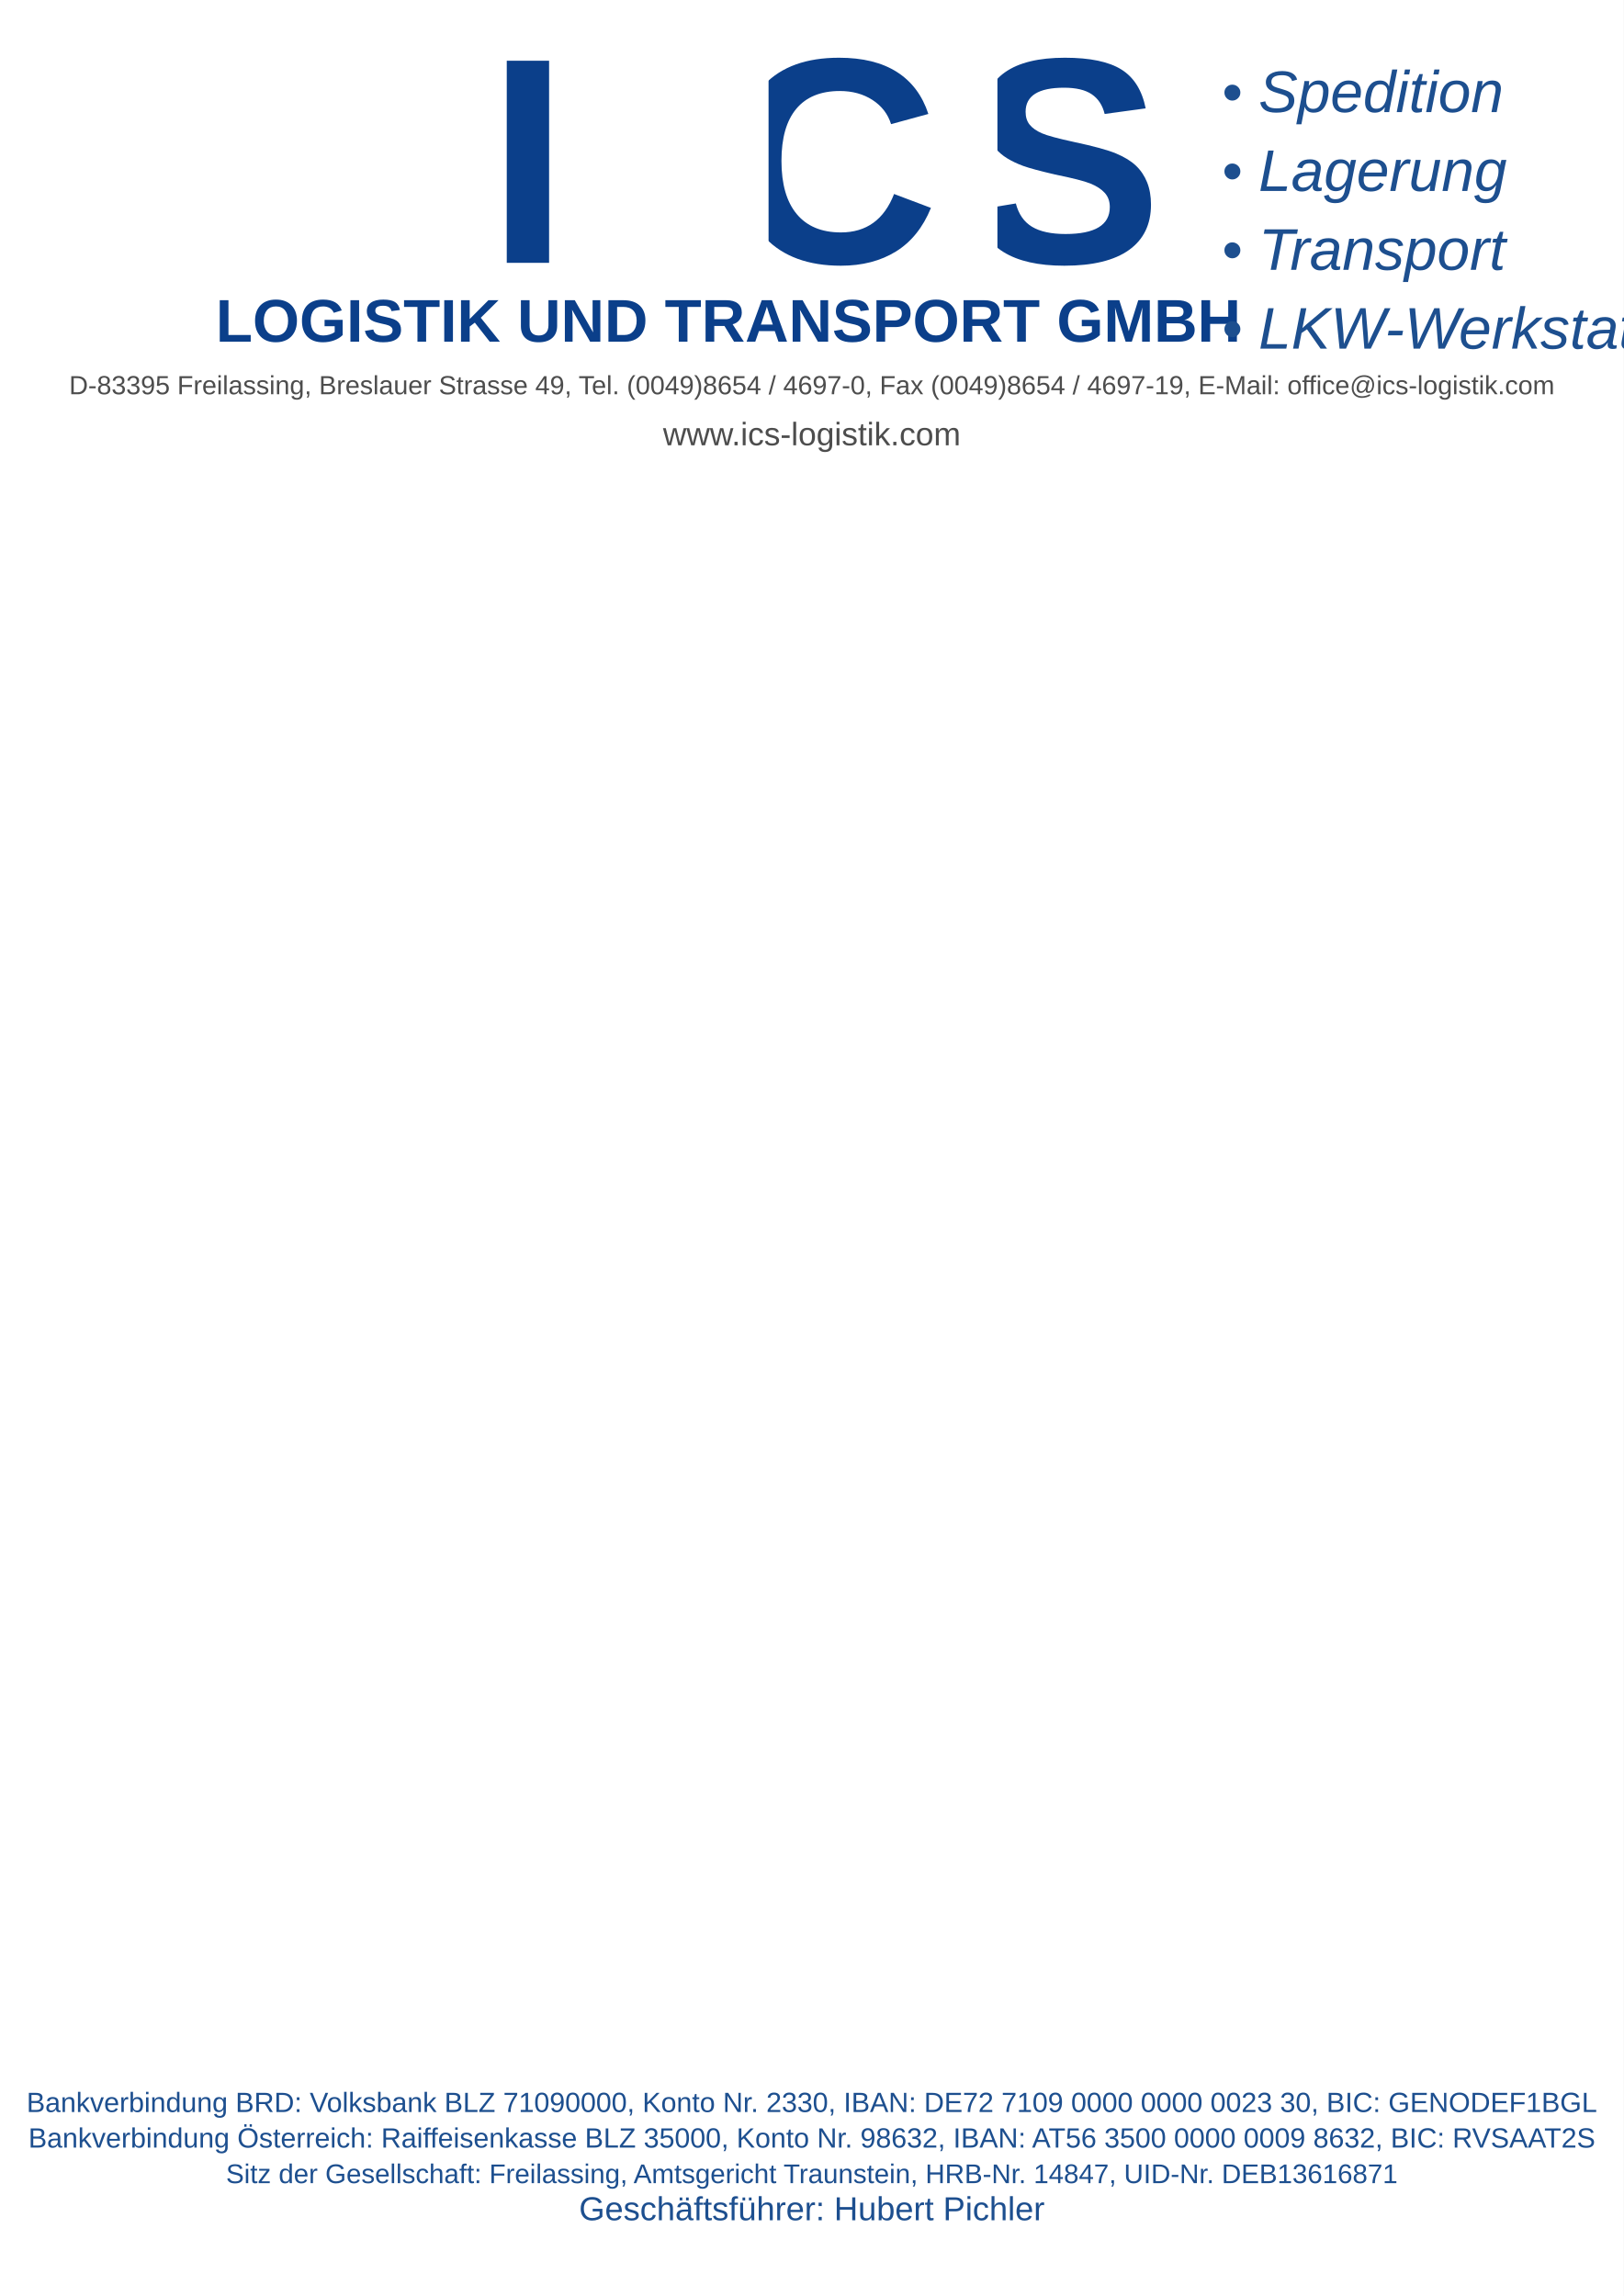
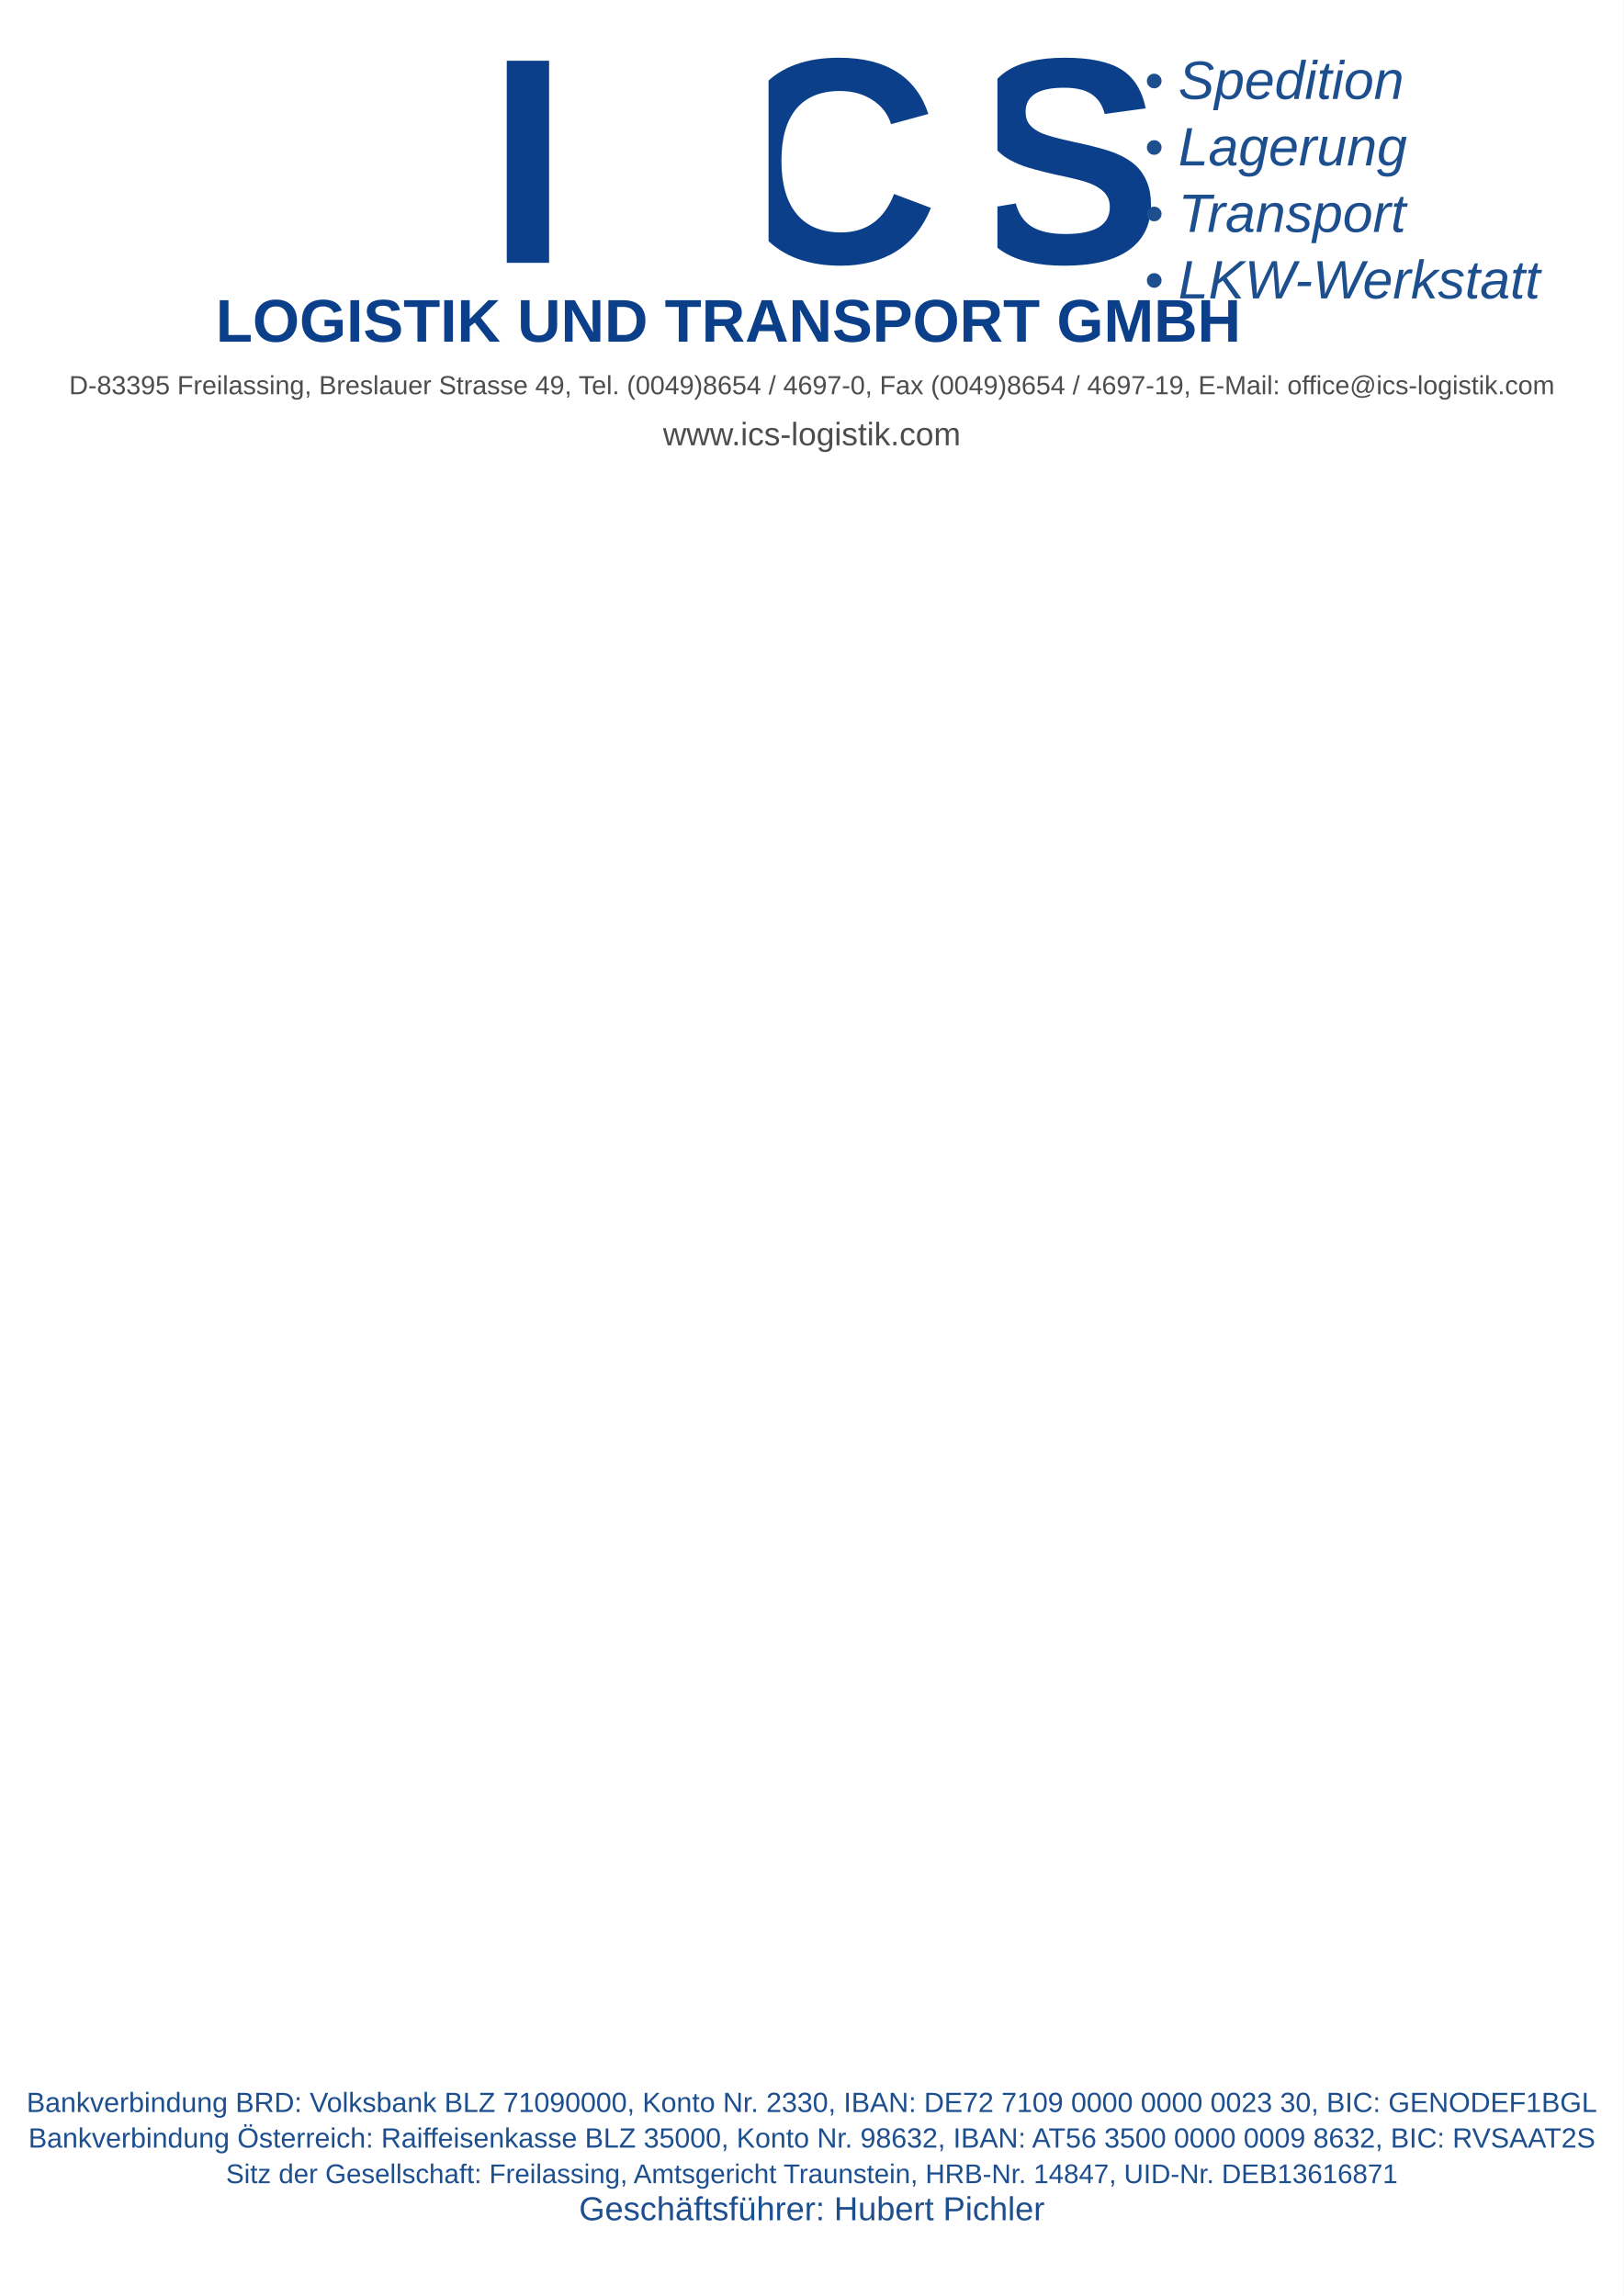
<svg xmlns="http://www.w3.org/2000/svg" viewBox="0 0 2100 2970" width="2100" height="2970">
  <defs>
    <style>
      .logoBlue { fill:#0b3f8a; font-family: "Montserrat ExtraBold", Montserrat, "Arial Black", Arial, Helvetica, sans-serif; font-weight:900; }
      .meta { fill:#4d4d4d; font-family: Arial, Helvetica, sans-serif; }
      .blue { fill:#1d4f8f; font-family: Arial, Helvetica, sans-serif; }
    </style>
  </defs>
  <rect width="2100" height="2970" fill="#ffffff" />
  <g transform="translate(1060,110)">
    <g>
      <text class="logoBlue" x="-430" y="230" font-size="380">I</text>
      <text class="logoBlue" x="-120" y="230" font-size="380">C</text>
      <text class="logoBlue" x="190" y="230" font-size="380">S</text>
      <rect x="-120" y="-40" width="54" height="340" fill="#ffffff" />
      <rect x="190" y="-40" width="40" height="340" fill="#ffffff" />
      <rect x="494" y="-40" width="46" height="340" fill="#ffffff" />
    </g>
    <text class="logoBlue" x="-118" y="332" text-anchor="middle" font-size="78" letter-spacing="0" font-family="Arial Narrow, Arial, Helvetica, sans-serif">LOGISTIK UND TRANSPORT GMBH</text>
-     <g transform="translate(520,35)">
-       <text class="blue" x="0" y="0" font-size="76" font-style="italic">• Spedition</text>
-       <text class="blue" x="0" y="102" font-size="76" font-style="italic">• Lagerung</text>
-       <text class="blue" x="0" y="204" font-size="76" font-style="italic">• Transport</text>
-       <text class="blue" x="0" y="306" font-size="76" font-style="italic">• LKW-Werkstatt</text>
+     <g transform="translate(420,18)">
+       <text class="blue" x="0" y="0" font-size="70" font-style="italic">• Spedition</text>
+       <text class="blue" x="0" y="86" font-size="70" font-style="italic">• Lagerung</text>
+       <text class="blue" x="0" y="172" font-size="70" font-style="italic">• Transport</text>
+       <text class="blue" x="0" y="258" font-size="70" font-style="italic">• LKW-Werkstatt</text>
    </g>
  </g>
  <text class="meta" x="1050" y="510" text-anchor="middle" font-size="34" textLength="1950" lengthAdjust="spacingAndGlyphs">
    D-83395 Freilassing, Breslauer Strasse 49, Tel. (0049)8654 / 4697-0, Fax (0049)8654 / 4697-19, E-Mail: office@ics-logistik.com
  </text>
  <text class="meta" x="1050" y="576" text-anchor="middle" font-size="42">www.ics-logistik.com</text>
  <g text-anchor="middle" transform="translate(1050,0)">
    <text class="blue" x="0" y="2732" font-size="36">
      Bankverbindung BRD: Volksbank BLZ 71090000, Konto Nr. 2330, IBAN: DE72 7109 0000 0000 0023 30, BIC: GENODEF1BGL
    </text>
    <text class="blue" x="0" y="2778" font-size="36">
      Bankverbindung Österreich: Raiffeisenkasse BLZ 35000, Konto Nr. 98632, IBAN: AT56 3500 0000 0009 8632, BIC: RVSAAT2S
    </text>
    <text class="blue" x="0" y="2824" font-size="35">
      Sitz der Gesellschaft: Freilassing, Amtsgericht Traunstein, HRB-Nr. 14847, UID-Nr. DEB13616871
    </text>
    <text class="blue" x="0" y="2872" font-size="43">Geschäftsführer: Hubert Pichler</text>
  </g>
</svg>
